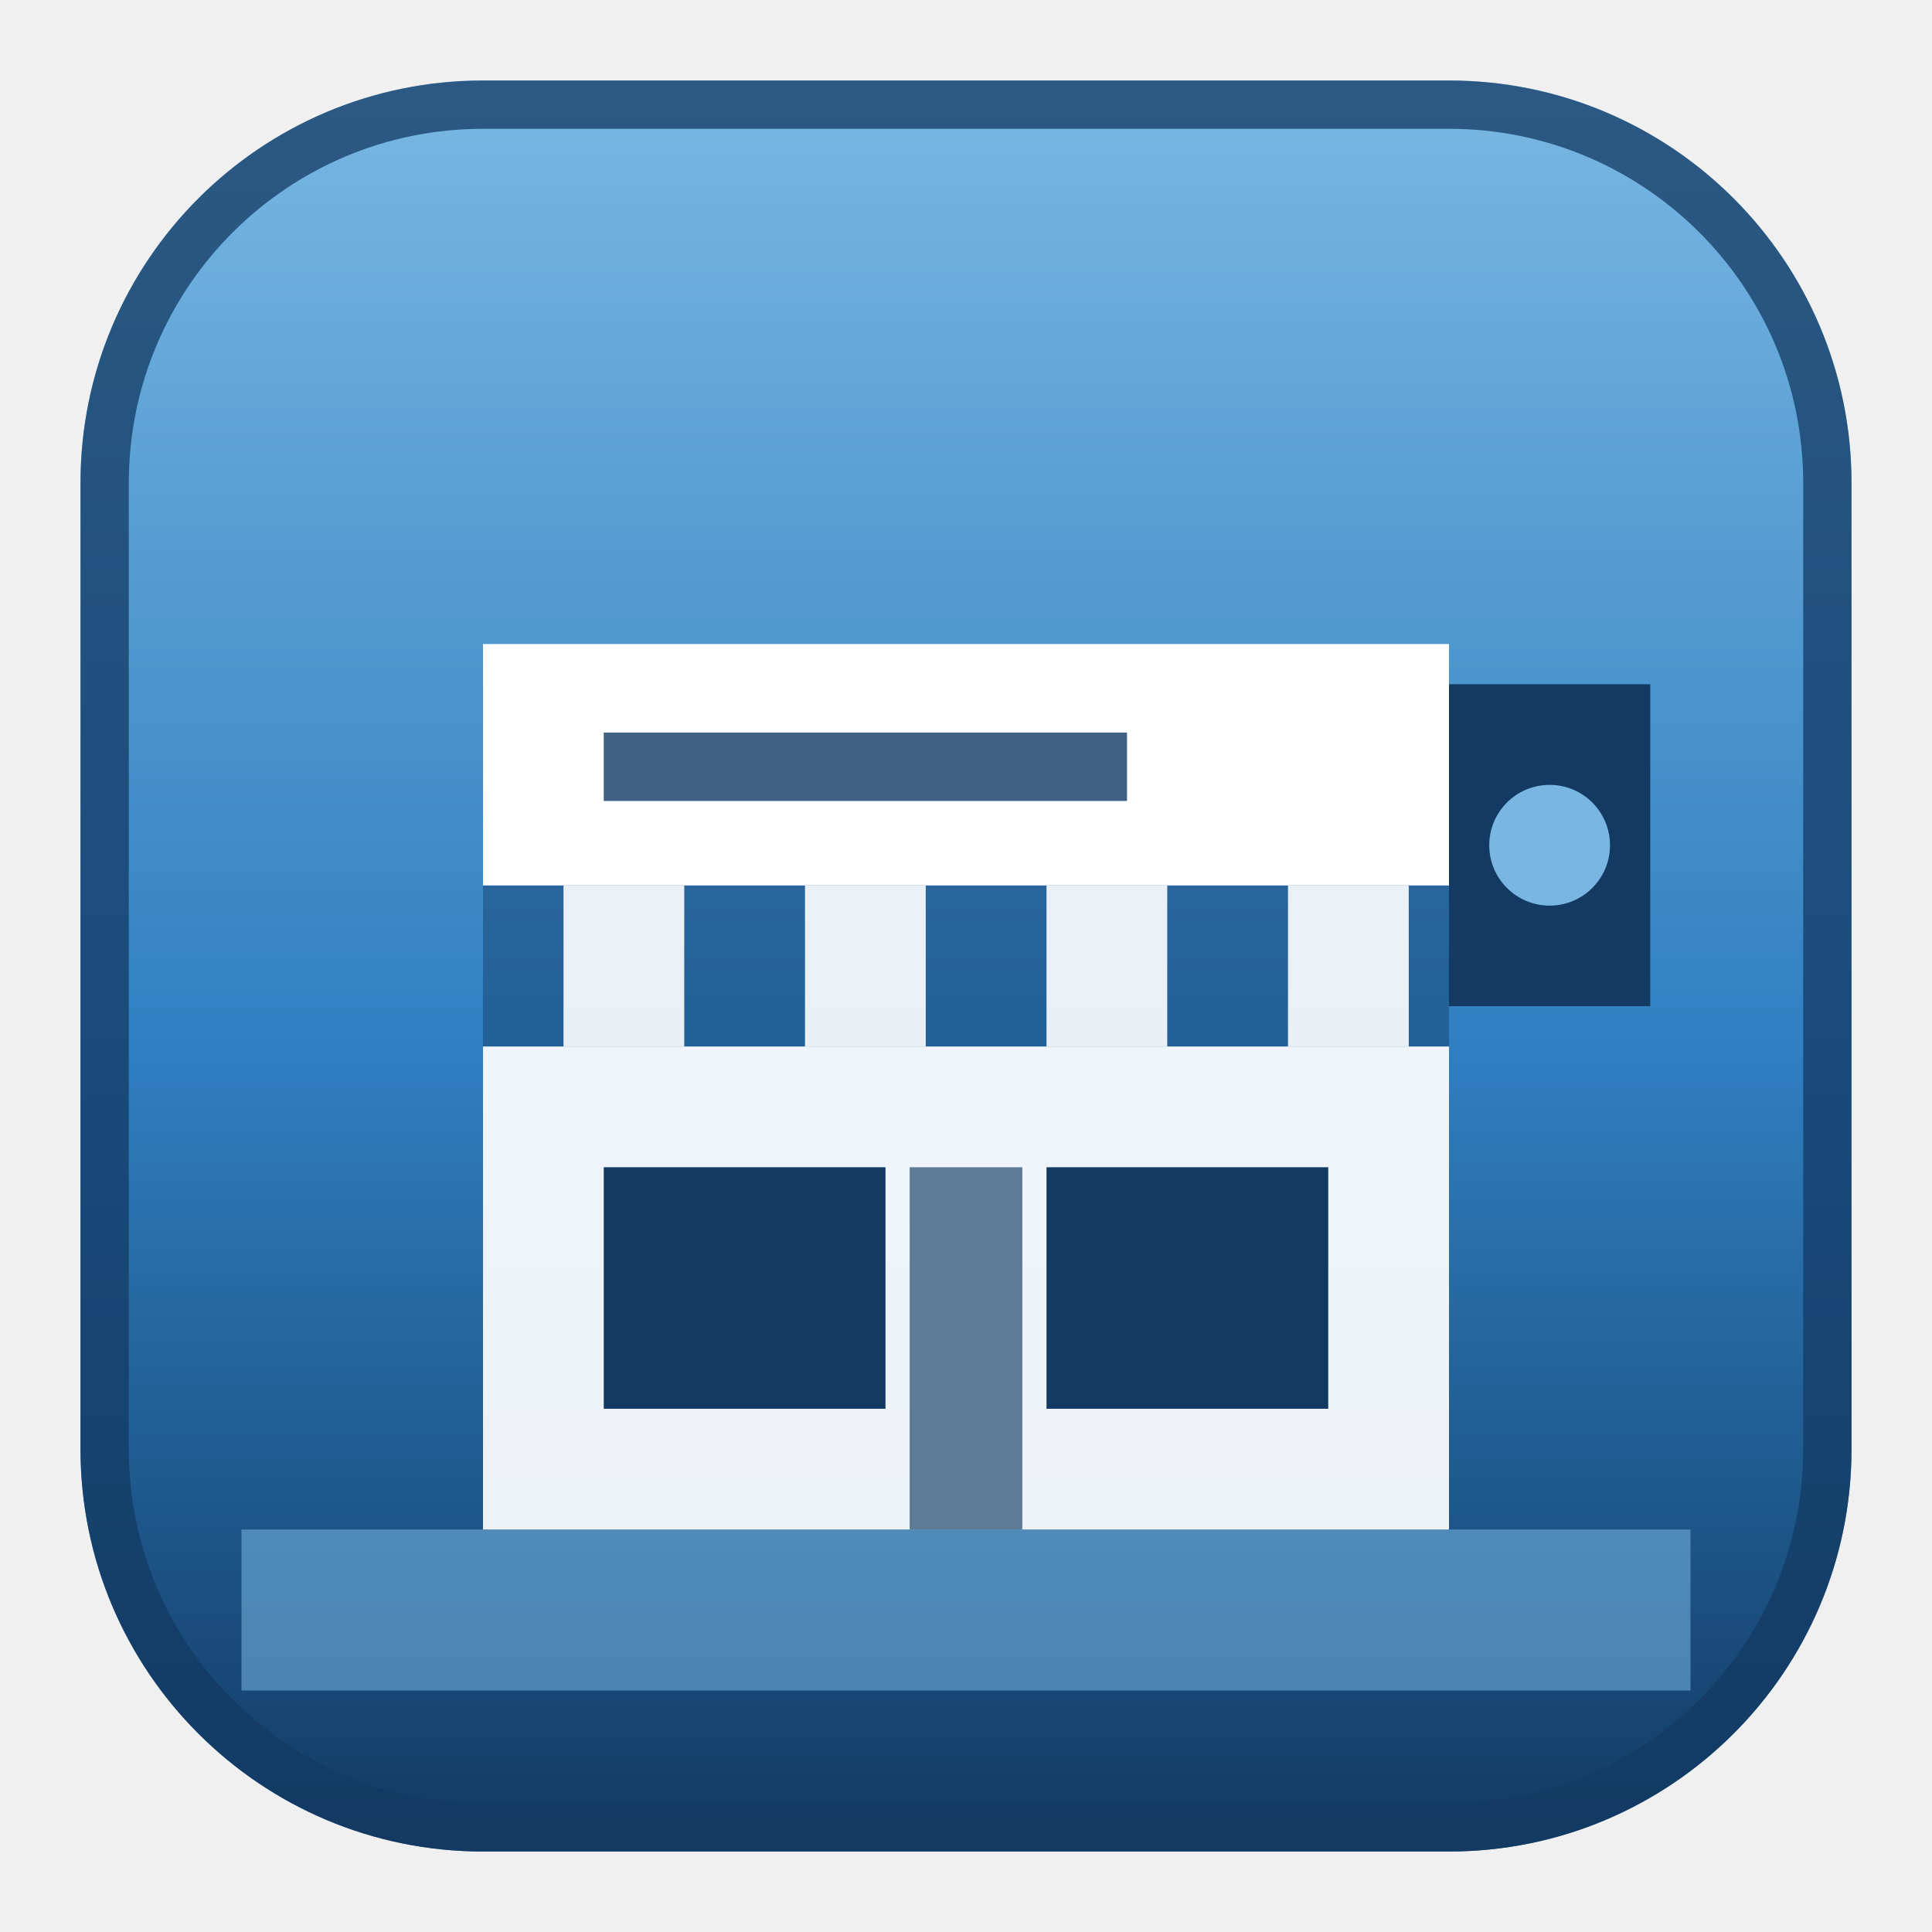
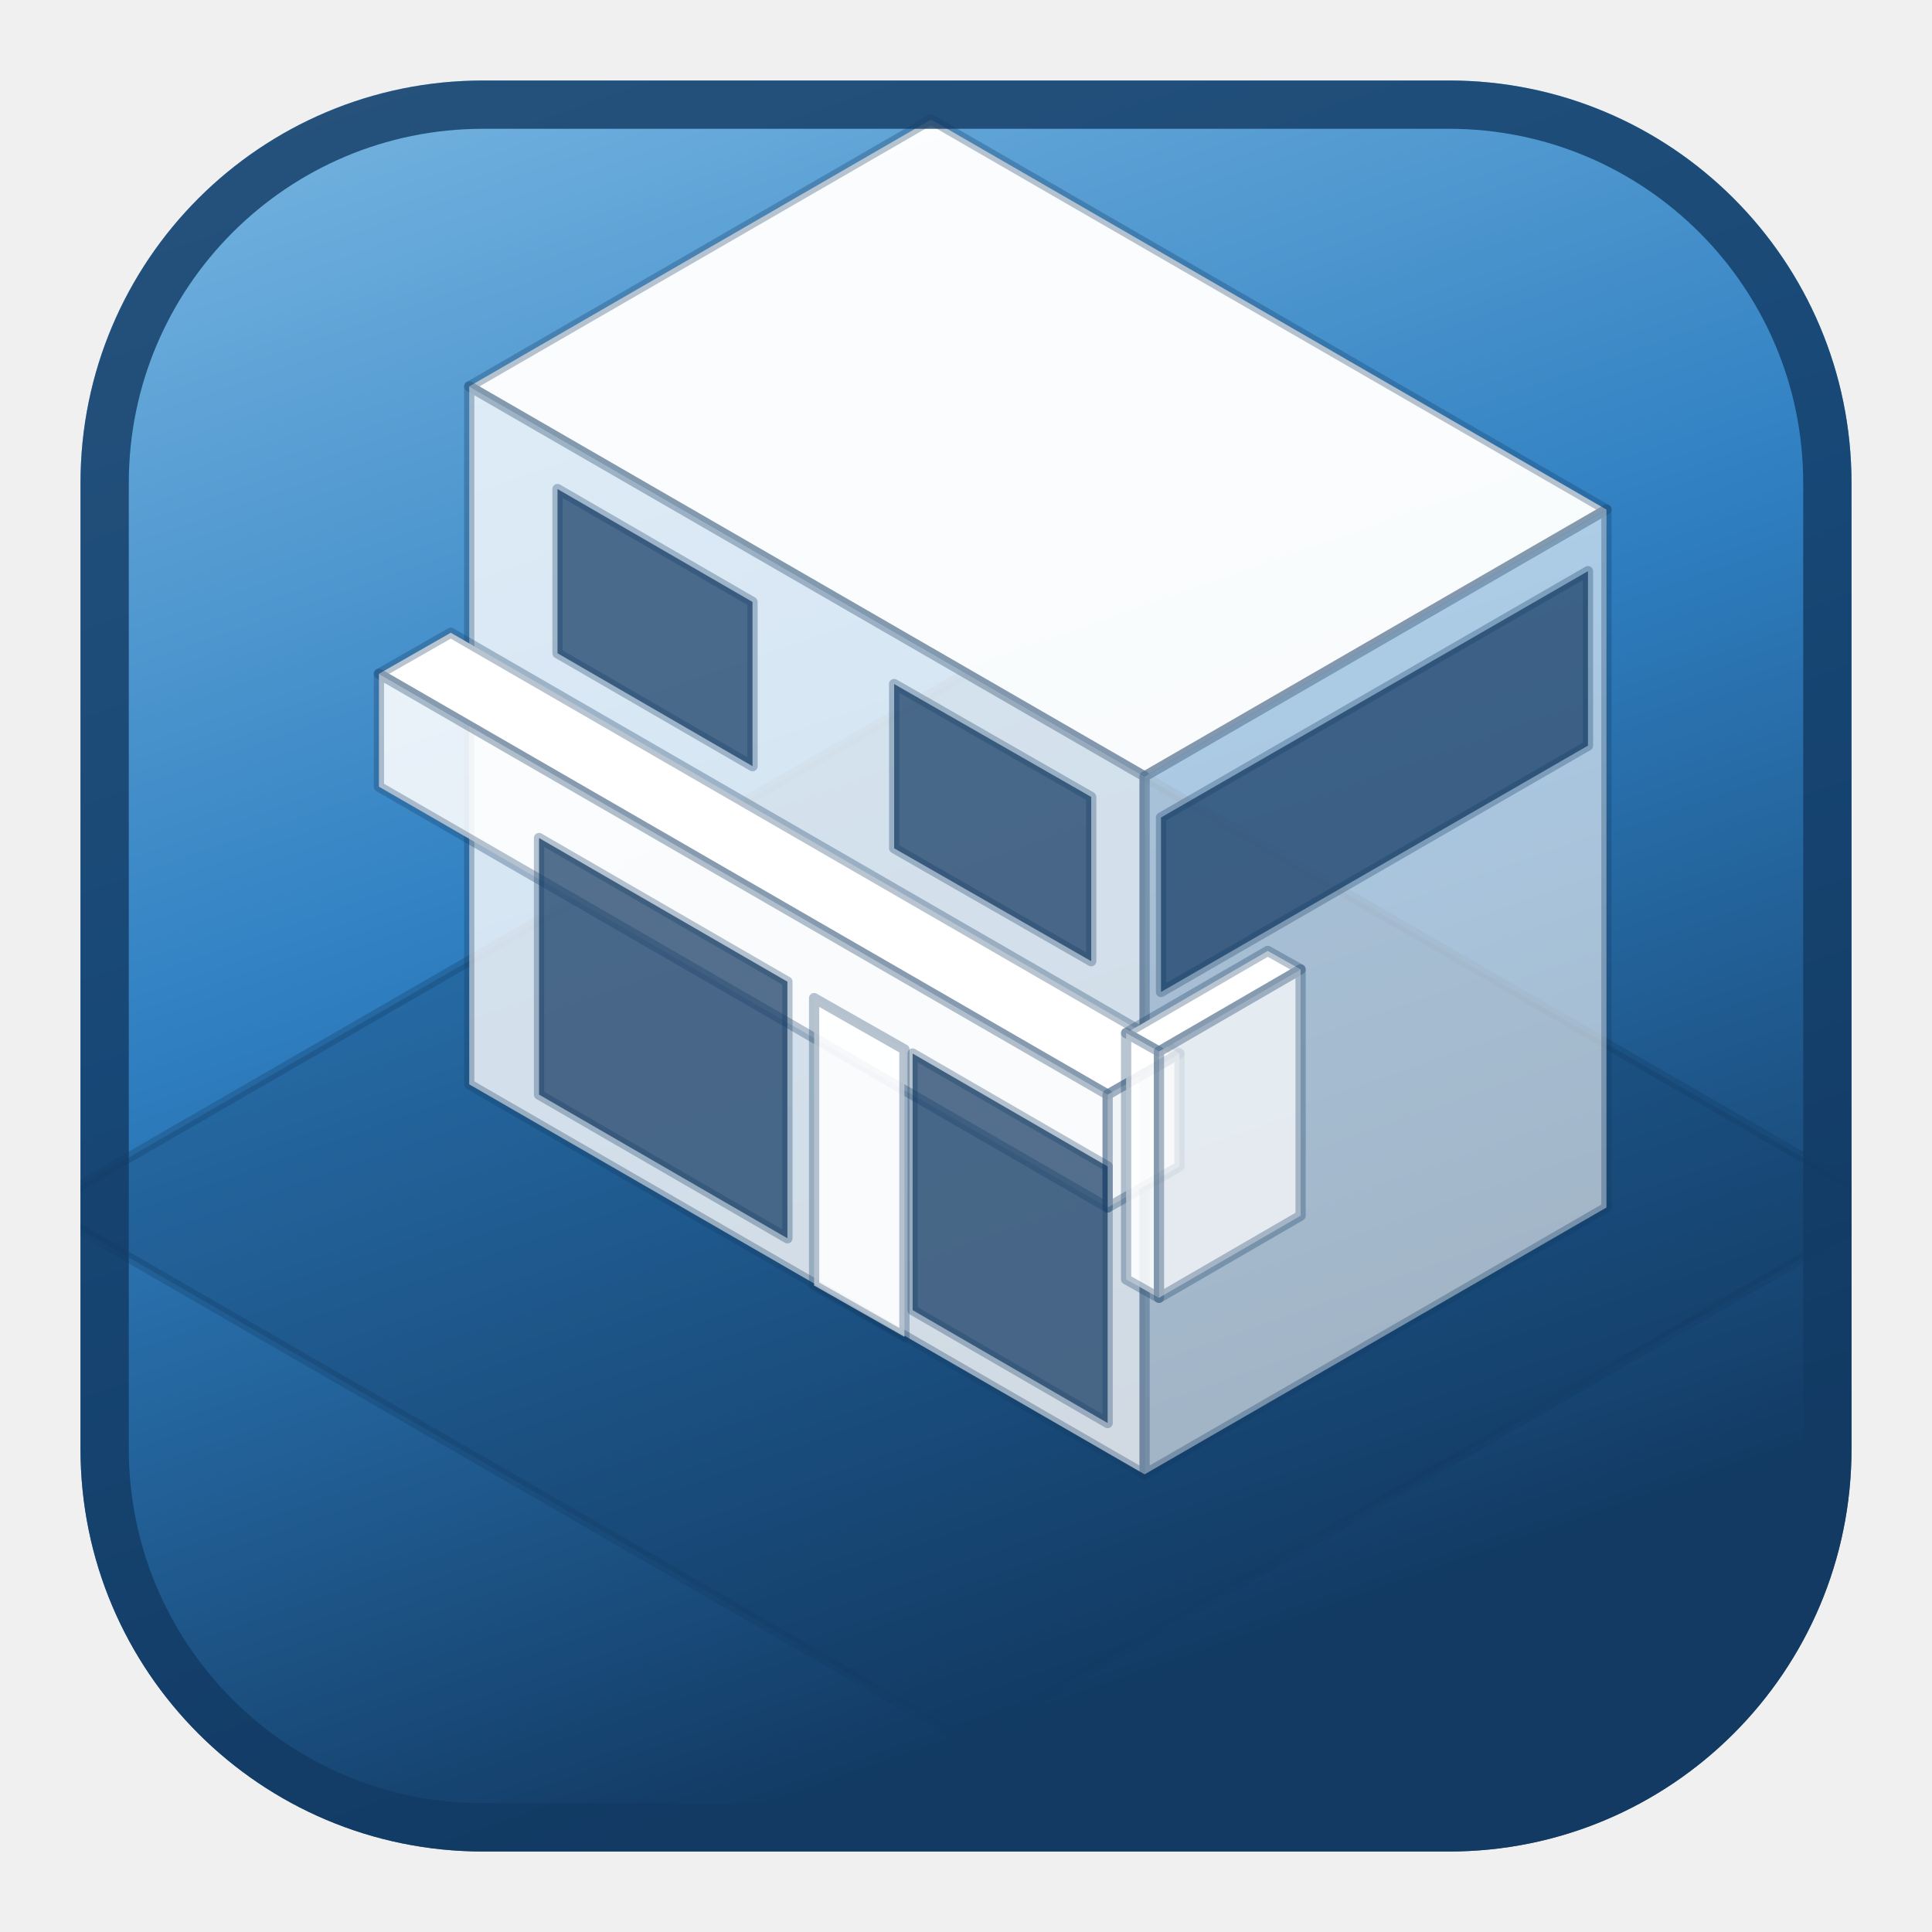
<svg xmlns="http://www.w3.org/2000/svg" viewBox="0 0 48 48" width="48" height="48" role="img" aria-label="Commercial zone">
  <defs>
-     <linearGradient id="g-commercial" x1="0" y1="0" x2="0" y2="1">
+     <linearGradient id="g-commercial" x1="0" y1="0" x2="0.35" y2="1">
      <stop offset="0" stop-color="#79b7e2" />
-       <stop offset="0.55" stop-color="#2f7fc1" />
+       <stop offset="0.5" stop-color="#2f7fc1" />
      <stop offset="1" stop-color="#123a63" />
    </linearGradient>
    <clipPath id="c-commercial">
      <rect x="2" y="2" width="44" height="44" rx="10" />
    </clipPath>
  </defs>
  <rect x="2" y="2" width="44" height="44" rx="10" fill="url(#g-commercial)" />
  <g clip-path="url(#c-commercial)">
-     <path d="M6 38h36v4H6z" fill="#79b7e2" opacity=".55" />
-     <path d="M12 16h24v6H12z" fill="#fff" />
-     <path d="M15 18.2h13v1.7H15z" fill="#123a63" opacity=".8" />
-     <path d="M12 22h24v4H12z" fill="#123a63" opacity=".45" />
-     <path d="M14 22h3v4h-3zM20 22h3v4h-3zM26 22h3v4h-3zM32 22h3v4h-3z" fill="#fff" opacity=".9" />
-     <path d="M12 26h24v12H12z" fill="#fff" opacity=".92" />
-     <path d="M15 29h7v6h-7zM26 29h7v6h-7z" fill="#123a63" />
-     <path d="M22.6 29h2.8v9h-2.8z" fill="#123a63" opacity=".65" />
-     <path d="M36 17h5v8h-5z" fill="#123a63" />
-     <circle cx="38.5" cy="21" r="1.5" fill="#79b7e2" />
+     <g transform="translate(24 30) scale(5.1)" stroke="#123a63" stroke-opacity="0.30" stroke-width="0.05" stroke-linejoin="round">
+       <path d="M0.00 -2.60L4.50 0.00L0.00 2.60L-4.50 0.00Z" fill="#123a63" fill-opacity="0.30" />
+       <path d="M-0.17 -5.30L3.12 -3.40L0.87 -2.10L-2.42 -4.00Z" fill="#ffffff" fill-opacity="0.97" />
+       <path d="M-2.42 -0.60L0.87 1.30L0.87 -2.10L-2.42 -4.00Z" fill="#ffffff" fill-opacity="0.80" />
+       <path d="M0.87 1.30L3.12 -0.00L3.12 -3.40L0.87 -2.10Z" fill="#ffffff" fill-opacity="0.60" />
+       <path d="M-2.51 -2.80L1.04 -0.75L0.69 -0.55L-2.86 -2.60Z" fill="#ffffff" fill-opacity="1.00" />
+       <path d="M-2.86 -2.05L0.69 -0.00L0.69 -0.55L-2.86 -2.60Z" fill="#ffffff" fill-opacity="0.88" />
+       <path d="M0.69 -0.00L1.04 -0.20L1.04 -0.75L0.69 -0.55Z" fill="#ffffff" fill-opacity="0.70" />
+       <path d="M-2.08 -0.55L-0.87 0.15L-0.87 -1.10L-2.08 -1.80Z" fill="#123a63" fill-opacity="0.72" />
+       <path d="M-0.26 0.50L0.69 1.05L0.69 -0.20L-0.26 -0.75Z" fill="#123a63" fill-opacity="0.72" />
+       <path d="M-0.74 0.38L-0.30 0.63L-0.30 -0.77L-0.74 -1.02Z" fill="#ffffff" fill-opacity="0.88" />
+       <path d="M-1.99 -2.70L-1.04 -2.15L-1.04 -2.95L-1.99 -3.50Z" fill="#123a63" fill-opacity="0.72" />
+       <path d="M-0.35 -1.75L0.61 -1.20L0.61 -2.00L-0.35 -2.55Z" fill="#123a63" fill-opacity="0.72" />
+       <path d="M0.95 -1.05L3.03 -2.25L3.03 -3.10L0.95 -1.90Z" fill="#123a63" fill-opacity="0.72" />
+       <path d="M1.47 -1.25L1.63 -1.16L0.94 -0.76L0.78 -0.85Z" fill="#ffffff" fill-opacity="1.00" />
+       <path d="M0.78 0.35L0.94 0.44L0.94 -0.76L0.78 -0.85Z" fill="#ffffff" fill-opacity="0.88" />
+       <path d="M0.94 0.44L1.63 0.04L1.63 -1.16L0.94 -0.76Z" fill="#ffffff" fill-opacity="0.70" />
+     </g>
  </g>
-   <rect x="2.6" y="2.6" width="42.8" height="42.8" rx="9.4" fill="none" stroke="#123a63" stroke-width="1.2" opacity=".75" />
+   <rect x="2.6" y="2.6" width="42.8" height="42.8" rx="9.4" fill="none" stroke="#123a63" stroke-width="1.2" opacity=".8" />
</svg>
